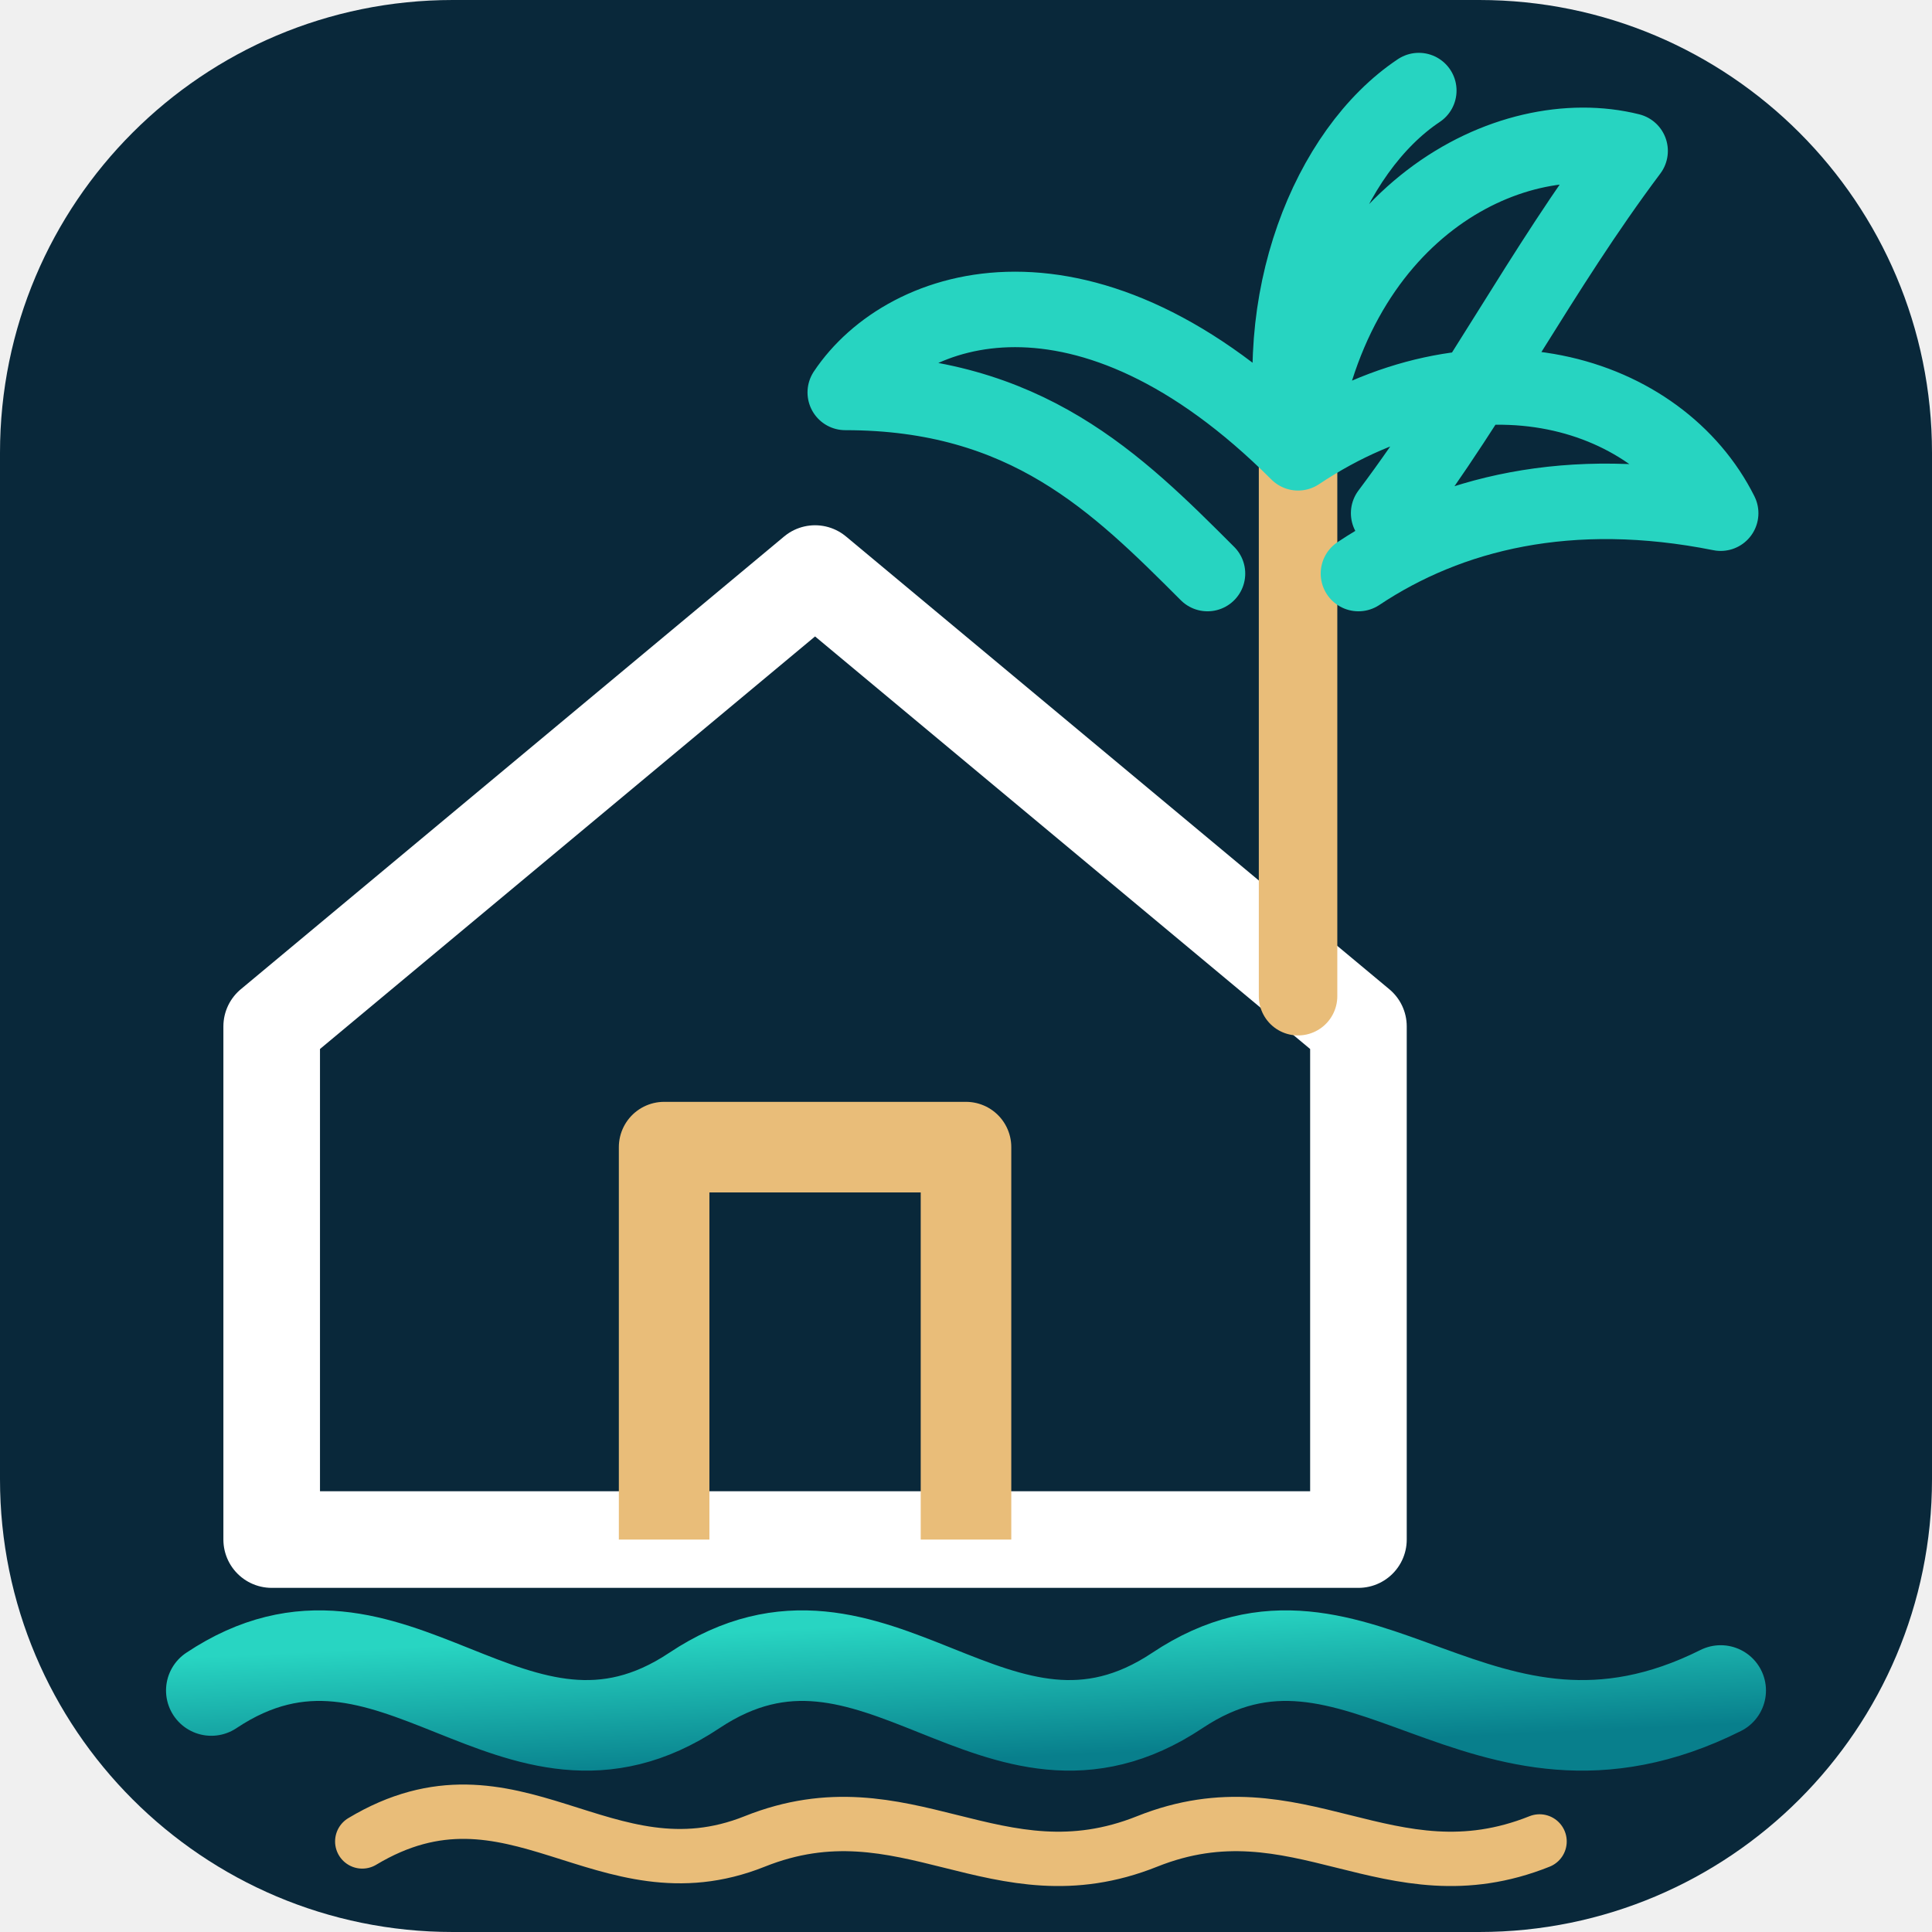
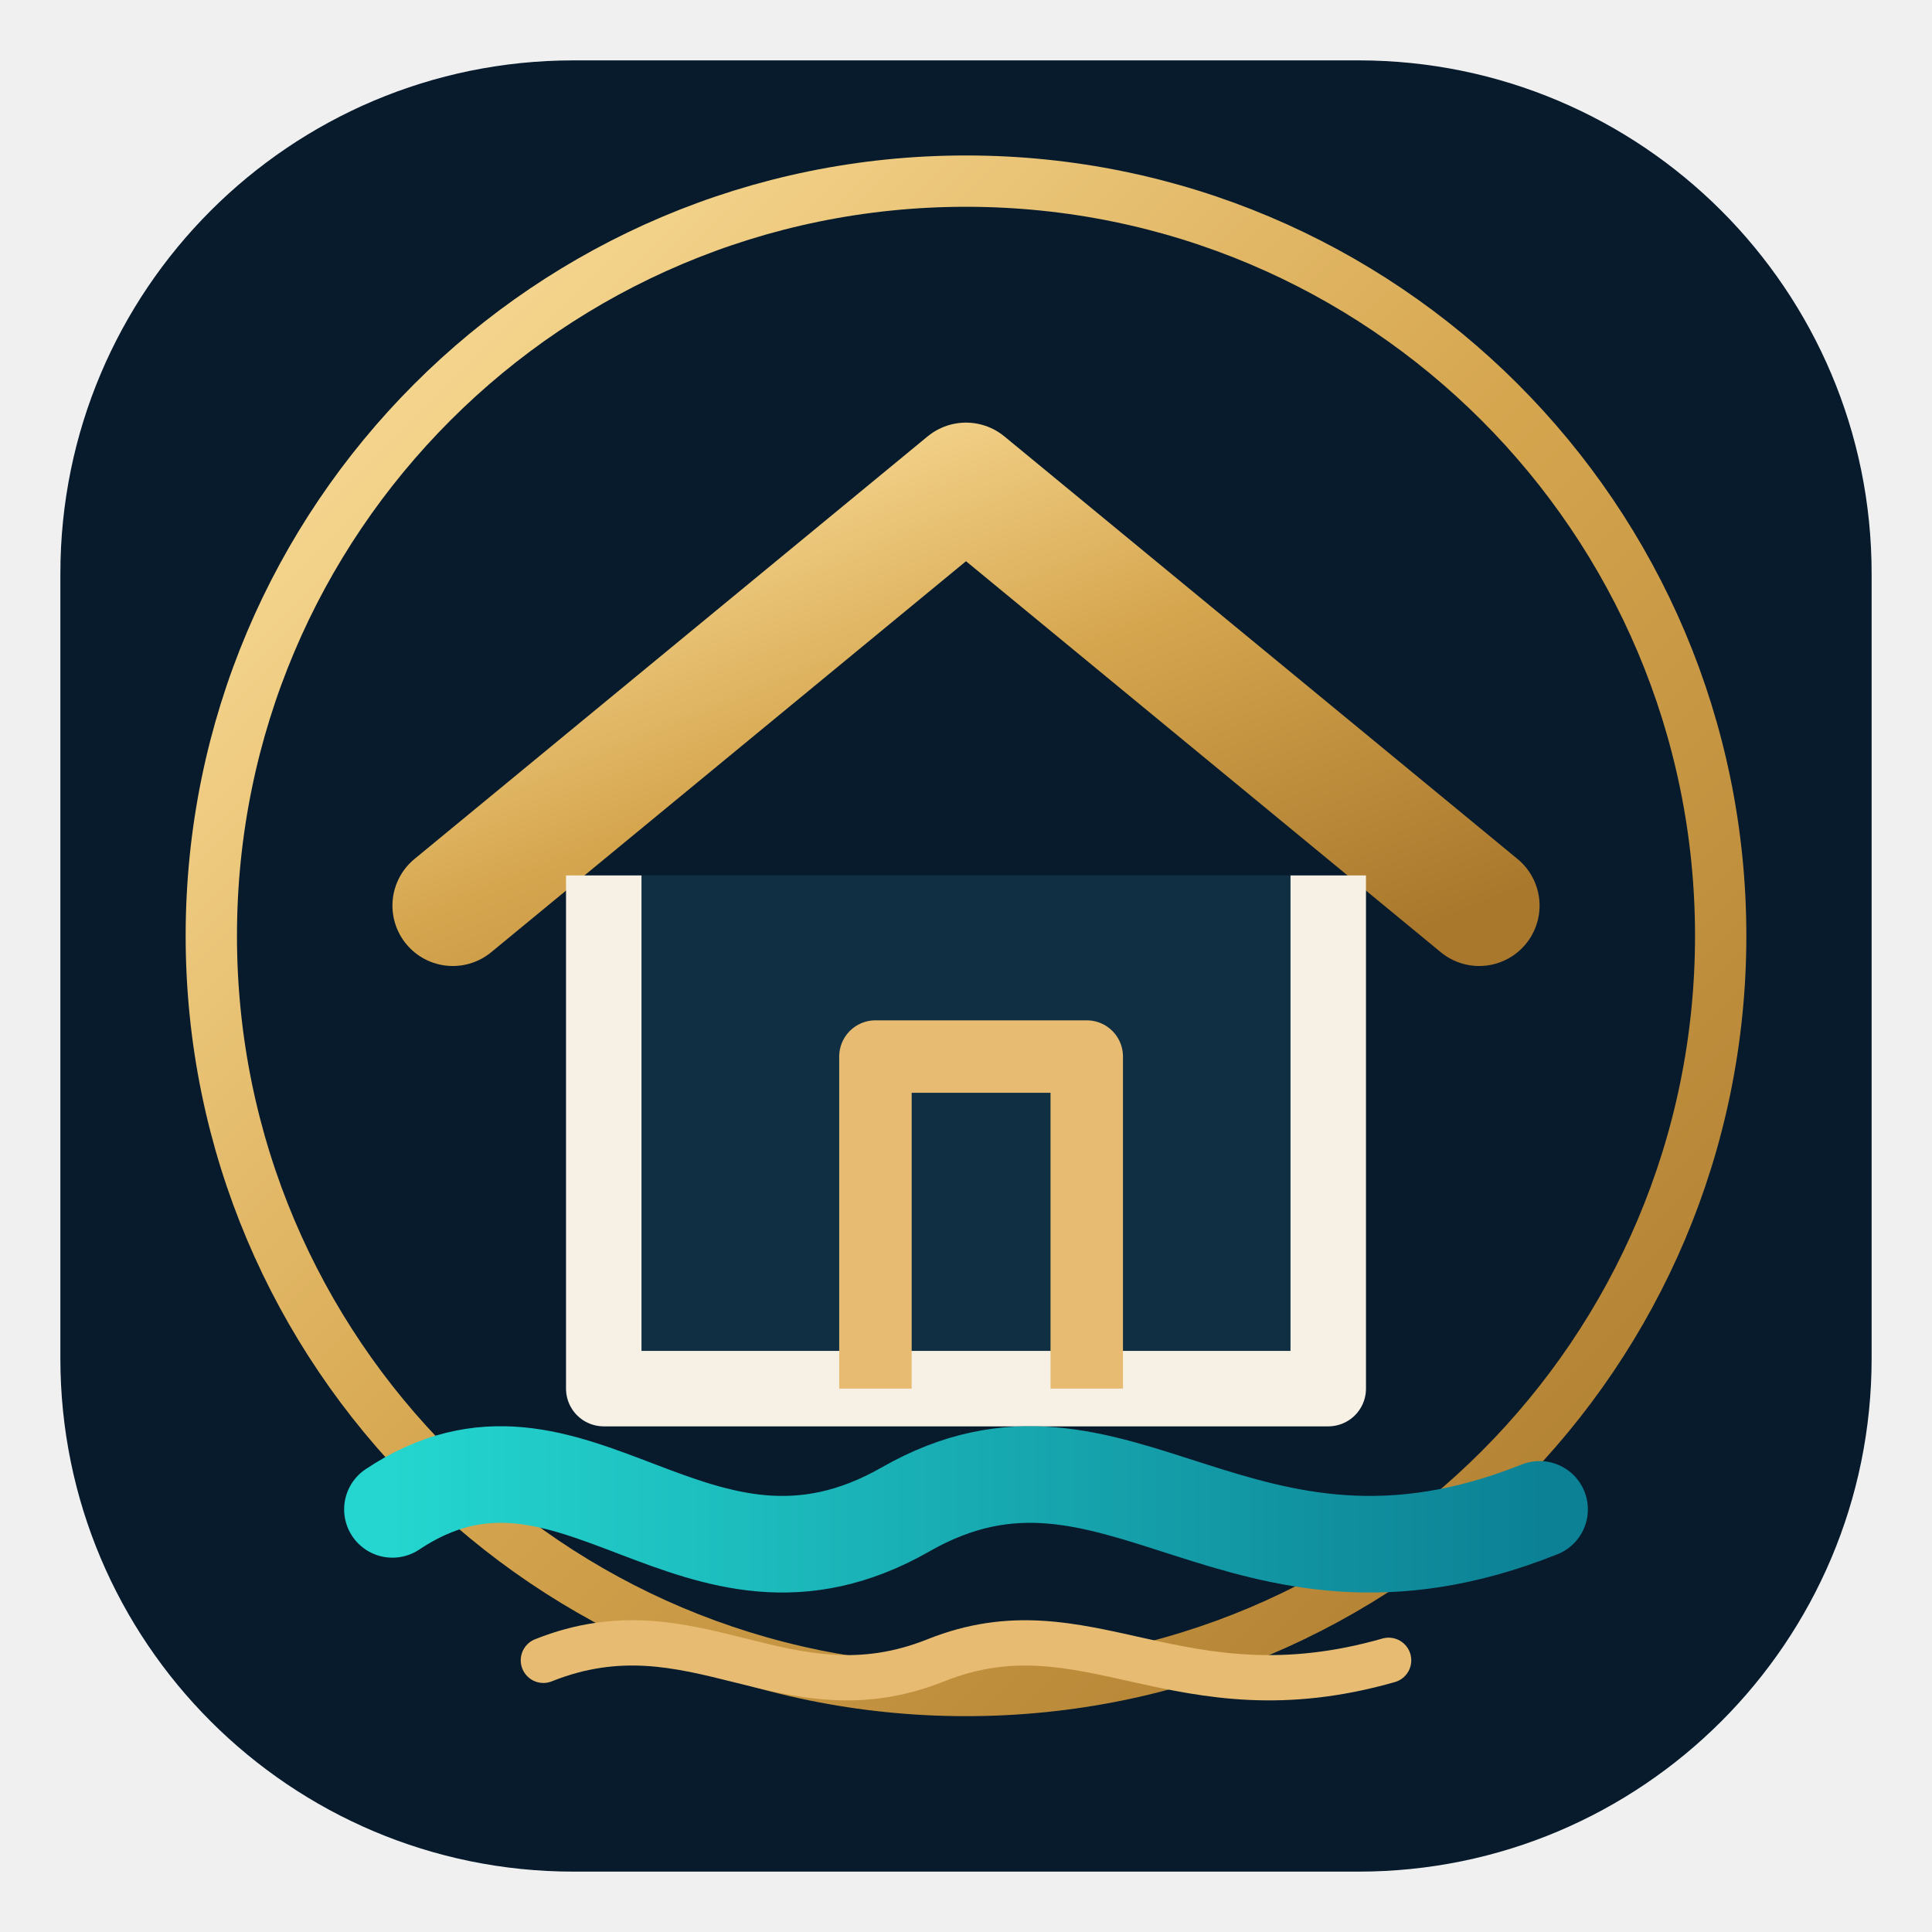
<svg xmlns="http://www.w3.org/2000/svg" viewBox="0 0 64 64">
  <defs>
-     <linearGradient id="sea" x1="0" y1="0" x2="1" y2="1">
-       <stop offset="0" stop-color="#28d5c2" />
-       <stop offset="1" stop-color="#087f8c" />
+     <linearGradient id="gold" x1="0" y1="0" x2="1" y2="1">
+       <stop offset="0" stop-color="#ffe5a3" />
+       <stop offset=".5" stop-color="#d6a64f" />
+       <stop offset="1" stop-color="#a9782c" />
+     </linearGradient>
+     <linearGradient id="sea" x1="0" y1="0" x2="1" y2="0">
+       <stop offset="0" stop-color="#24d6cf" />
+       <stop offset="1" stop-color="#0c8195" />
    </linearGradient>
  </defs>
-   <rect width="64" height="64" rx="15" fill="#09283a" />
-   <path d="M9 34 27 19l18 15v17H9Z" fill="none" stroke="#fff" stroke-width="3.2" stroke-linejoin="round" />
-   <path d="M22 51V38h10v13" fill="none" stroke="#e9bd79" stroke-width="3" stroke-linejoin="round" />
-   <path d="M43 33V14" stroke="#e9bd79" stroke-width="2.6" stroke-linecap="round" />
-   <path d="M43 15c-7-7-13-5-15-2 6 0 9 3 12 6M43 15c1-8 7-11 11-10-3 4-5 8-8 12M43 15c6-4 12-2 14 2-5-1-9 0-12 2M43 15c-1-5 1-10 4-12" fill="none" stroke="#27d4c1" stroke-width="2.5" stroke-linecap="round" stroke-linejoin="round" />
-   <path d="M7 56c6-4 10 4 16 0s10 4 16 0 10 4 18 0" fill="none" stroke="url(#sea)" stroke-width="3" stroke-linecap="round" />
-   <path d="M12 61c5-3 8 2 13 0s8 2 13 0 8 2 13 0" fill="none" stroke="#e9bd79" stroke-width="1.8" stroke-linecap="round" />
+   <rect x="2" y="2" width="60" height="60" rx="17" fill="#071b2d" />
+   <circle cx="32" cy="31" r="25" fill="none" stroke="url(#gold)" stroke-width="1.7" />
+   <path d="M15 30 32 16l17 14" fill="none" stroke="url(#gold)" stroke-width="4" stroke-linecap="round" stroke-linejoin="round" />
+   <path d="M20 29v17h24V29" fill="#102f43" stroke="#f7f1e5" stroke-width="2.5" stroke-linejoin="round" />
+   <path d="M29 46V35h7v11" fill="none" stroke="#e7bc72" stroke-width="2.4" stroke-linejoin="round" />
+   <path d="M13 50c6-4 10 4 17 0s11 4 21 0" fill="none" stroke="url(#sea)" stroke-width="3.2" stroke-linecap="round" />
+   <path d="M18 55c5-2 8 2 13 0s8 2 15 0" fill="none" stroke="#e7bc72" stroke-width="1.5" stroke-linecap="round" />
</svg>
